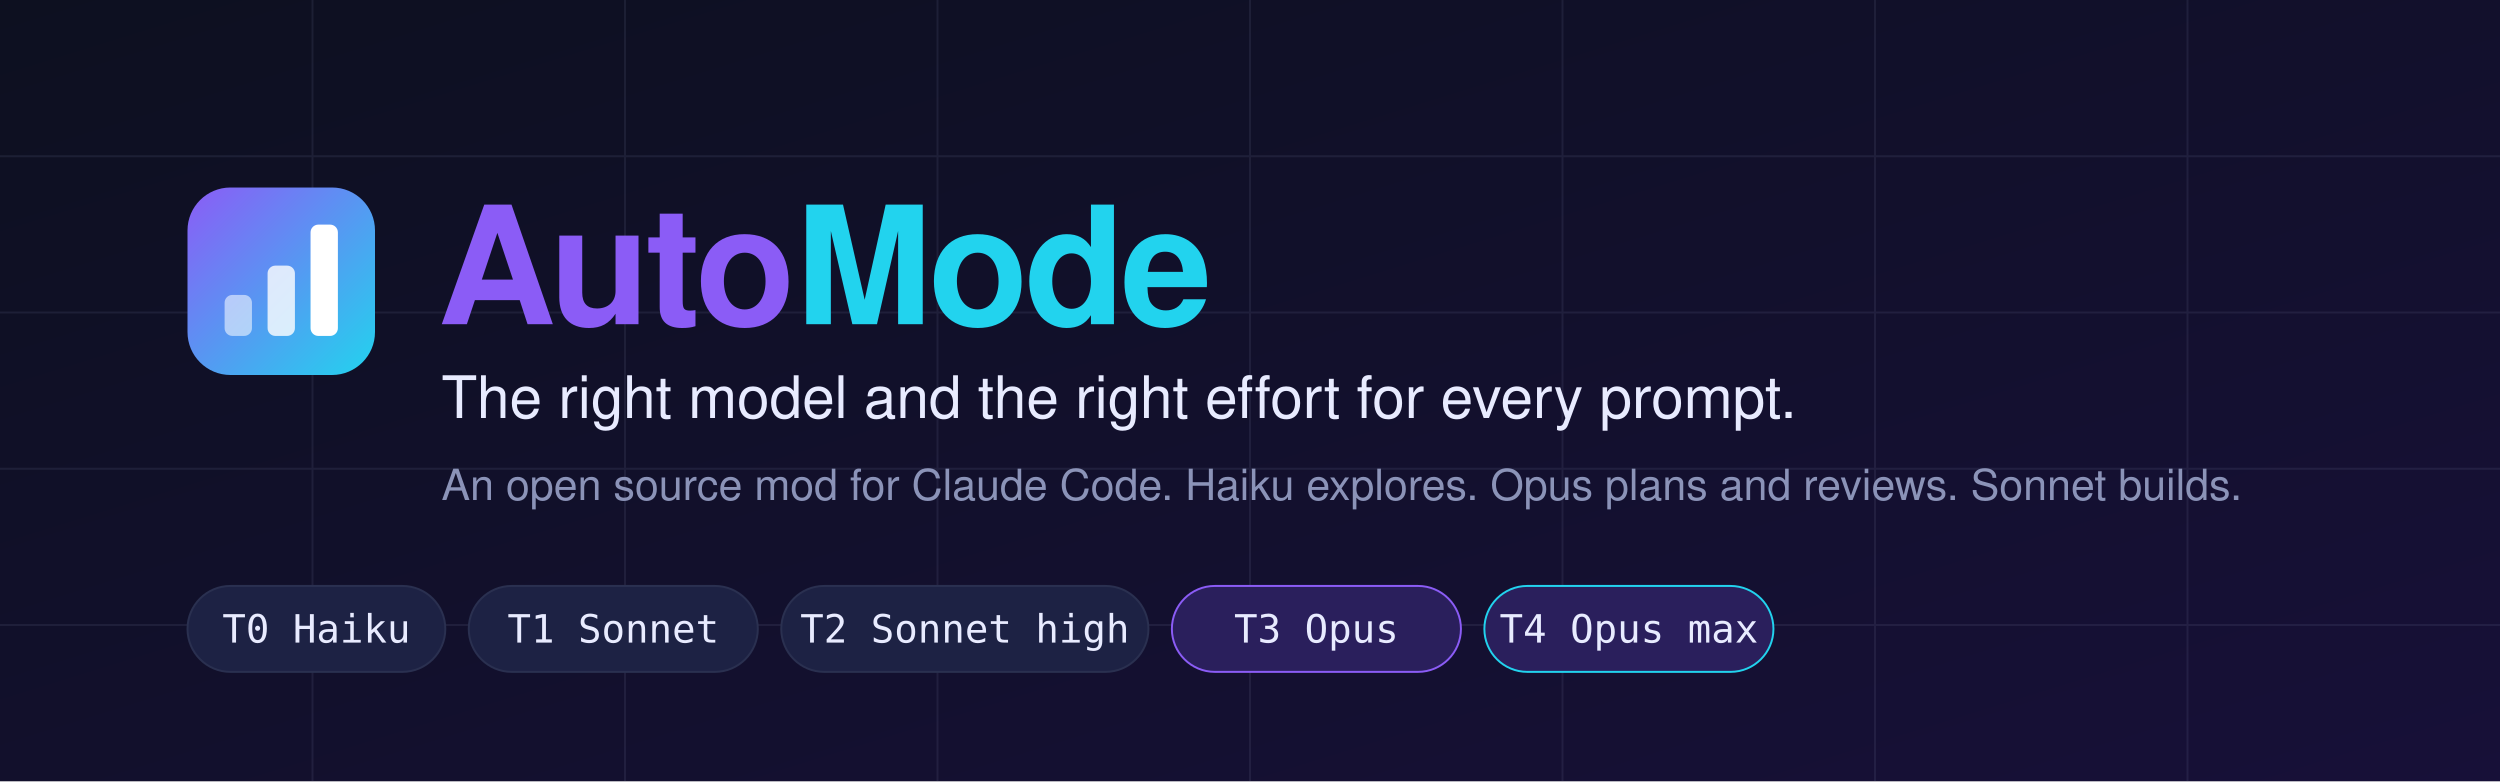
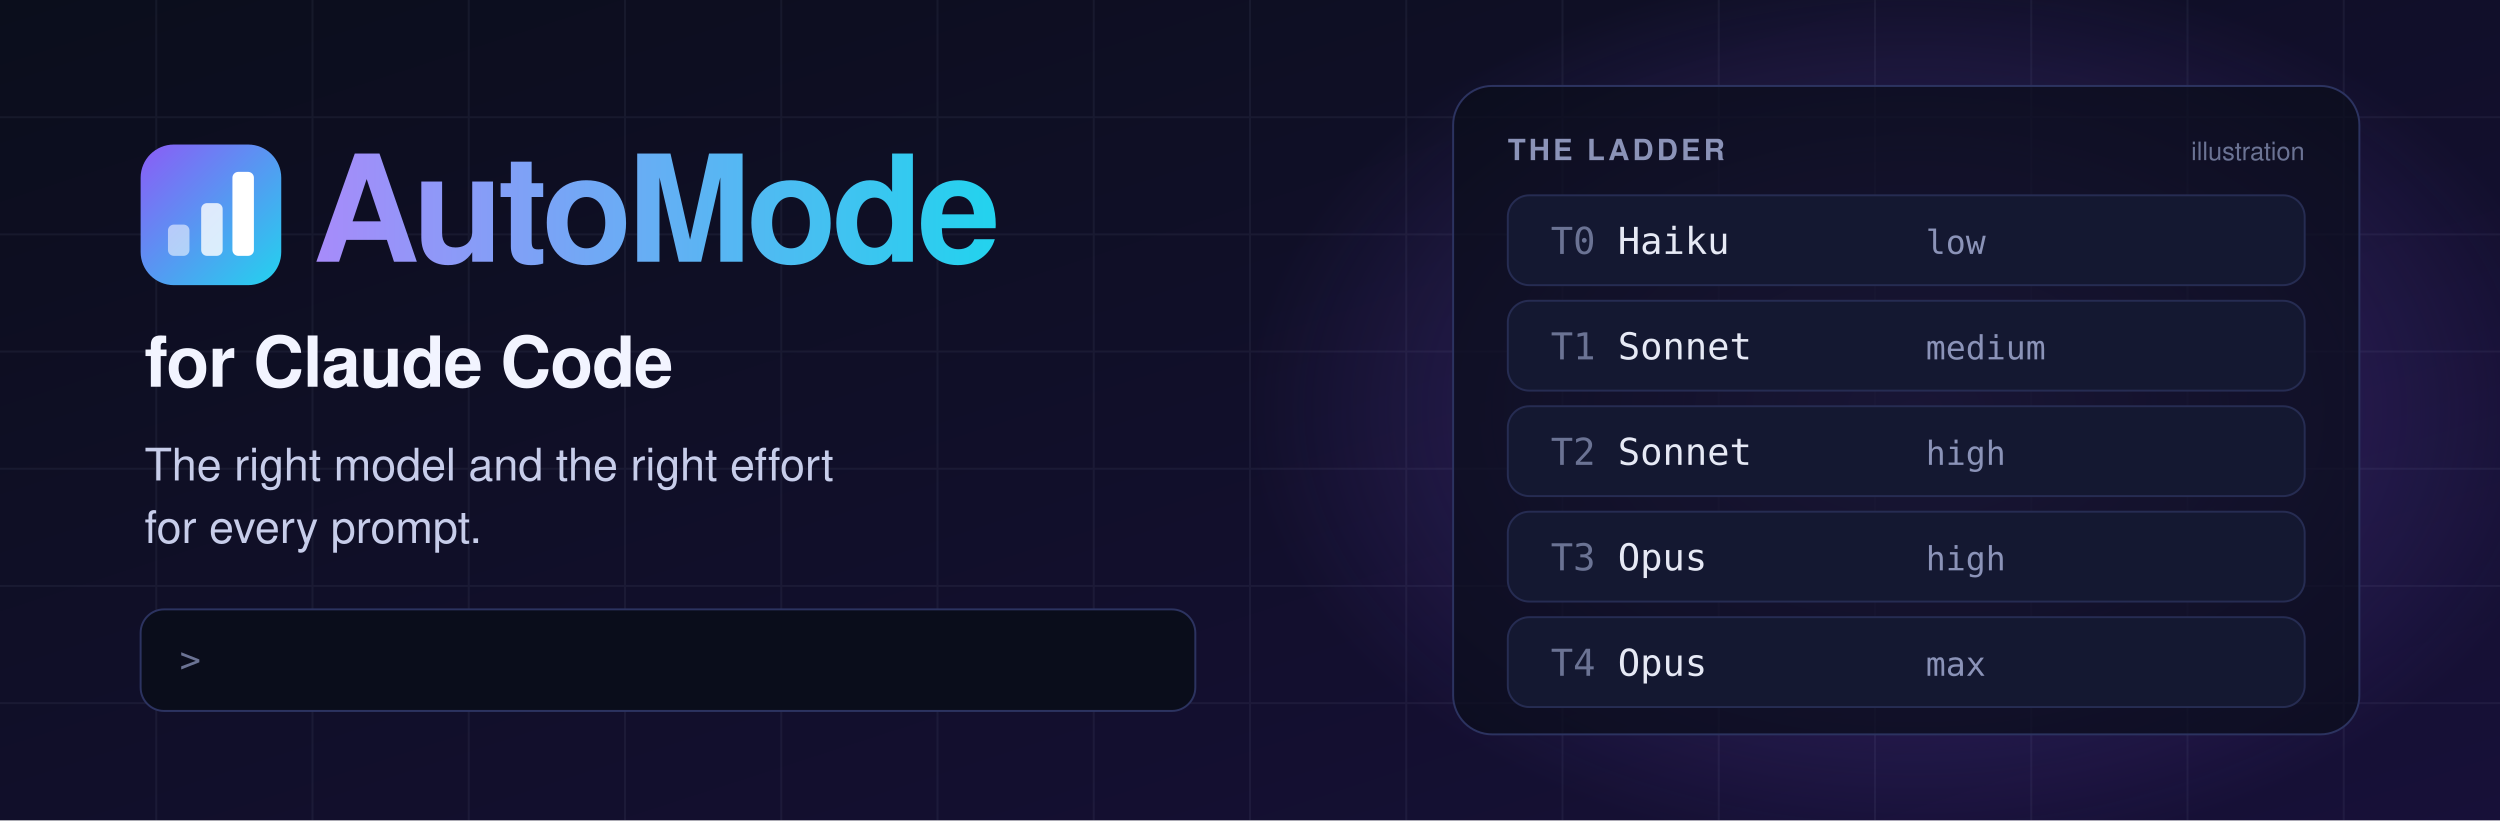
- <svg xmlns="http://www.w3.org/2000/svg" viewBox="0 0 1280 400" width="1280" height="400" role="img" aria-label="AutoMode: the right model and the right effort for every prompt">
+ <svg xmlns="http://www.w3.org/2000/svg" viewBox="0 0 1280 420" width="1280" height="420" role="img" aria-label="AutoMode for Claude Code: the right model and the right effort for every prompt. An animation sends three prompts to different rungs of the ladder, from Haiku low to Opus max.">
  <defs>
    <linearGradient id="bg" x1="0" y1="0" x2="1" y2="1">
-       <stop offset="0" stop-color="#0d1020" />
+       <stop offset="0" stop-color="#0b0e1c" />
      <stop offset="1" stop-color="#171038" />
    </linearGradient>
    <linearGradient id="g" x1="0" y1="0" x2="1" y2="1">
      <stop offset="0" stop-color="#8b5cf6" />
      <stop offset="1" stop-color="#22d3ee" />
    </linearGradient>
+     <linearGradient id="t" x1="0" y1="0" x2="1" y2="0">
+       <stop offset="0" stop-color="#a78bfa" />
+       <stop offset="1" stop-color="#22d3ee" />
+     </linearGradient>
+     <radialGradient id="glow" cx=".5" cy=".5" r=".5">
+       <stop offset="0" stop-color="#8b5cf6" stop-opacity=".38" />
+       <stop offset="1" stop-color="#8b5cf6" stop-opacity="0" />
+     </radialGradient>
+     <filter id="soft" x="-30%" y="-80%" width="160%" height="260%">
+       <feGaussianBlur stdDeviation="12" />
+     </filter>
  </defs>
-   <rect width="1280" height="400" fill="url(#bg)" />
-   <g opacity=".12" stroke="#8b93b8">
-     <path d="M0 80H1280M0 160H1280M0 240H1280M0 320H1280" />
-     <path d="M160 0V400M320 0V400M480 0V400M640 0V400M800 0V400M960 0V400M1120 0V400" />
+   <style>
+     .sans { font-family: -apple-system, BlinkMacSystemFont, 'Segoe UI', Helvetica, Arial, sans-serif; }
+     .mono { font-family: ui-monospace, SFMono-Regular, Menlo, Consolas, monospace; }
+     .a, .b, .c { opacity: 0; animation: 12s infinite both; }
+     .a { animation-name: sceneA; }
+     .b { animation-name: sceneB; }
+     .c { animation-name: sceneC; }
+     .drift { animation: drift 12s ease-in-out infinite; transform-origin: 980px 210px; }
+     .caret { animation: blink 1s steps(2) infinite; }
+     @keyframes sceneA { 0%, 2% { opacity: 0 } 5%, 29% { opacity: 1 } 32%, 100% { opacity: 0 } }
+     @keyframes sceneB { 0%, 35% { opacity: 0 } 38%, 62% { opacity: 1 } 65%, 100% { opacity: 0 } }
+     @keyframes sceneC { 0%, 68% { opacity: 0 } 71%, 96% { opacity: 1 } 99%, 100% { opacity: 0 } }
+     @keyframes drift { 0%, 100% { transform: scale(1) } 50% { transform: scale(1.14) } }
+     @keyframes blink { 0% { opacity: 1 } 100% { opacity: 0 } }
+     @media (prefers-reduced-motion: reduce) {
+       .a, .b, .drift, .caret { animation: none; }
+       .c { animation: none; opacity: 1; }
+     }
+   </style>
+   <rect width="1280" height="420" fill="url(#bg)" />
+   <g opacity=".07" stroke="#aab2d8">
+     <path d="M0 60H1280M0 120H1280M0 180H1280M0 240H1280M0 300H1280M0 360H1280" />
+     <path d="M80 0V420M160 0V420M240 0V420M320 0V420M400 0V420M480 0V420M560 0V420M640 0V420M720 0V420M800 0V420M880 0V420M960 0V420M1040 0V420M1120 0V420M1200 0V420" />
  </g>
-   <g transform="translate(96 96)">
-     <rect width="96" height="96" rx="22" fill="url(#g)" />
-     <rect x="19" y="55" width="14" height="21" rx="4" fill="#fff" opacity=".55" />
-     <rect x="41" y="40" width="14" height="36" rx="4" fill="#fff" opacity=".8" />
-     <rect x="63" y="19" width="14" height="57" rx="4" fill="#fff" />
+   <ellipse class="drift" cx="980" cy="210" rx="340" ry="230" fill="url(#glow)" />
+   <g transform="translate(72 74)">
+     <rect width="72" height="72" rx="17" fill="url(#g)" />
+     <rect x="14" y="41" width="11" height="16" rx="3" fill="#fff" opacity=".55" />
+     <rect x="31" y="30" width="11" height="27" rx="3" fill="#fff" opacity=".8" />
+     <rect x="47" y="14" width="11" height="43" rx="3" fill="#fff" />
  </g>
-   <g font-family="-apple-system,BlinkMacSystemFont,'Segoe UI',Helvetica,Arial,sans-serif">
-     <text x="224" y="166" font-size="84" font-weight="700" letter-spacing="-2" fill="#8b5cf6">Auto<tspan fill="#22d3ee">Mode</tspan>
-     </text>
-     <text x="226" y="214" font-size="30" fill="#e8ebff">The right model and the right effort for every prompt.</text>
-     <text x="226" y="256" font-size="22" fill="#8b93b8">An open source mod for Claude Code. Haiku explores. Opus plans and reviews. Sonnet builds.</text>
+   <text class="sans" x="160" y="134" font-size="76" font-weight="800" letter-spacing="-2.5" fill="url(#t)">AutoMode</text>
+   <text class="sans" x="74" y="198" font-size="36" font-weight="600" letter-spacing="-.5" fill="#f2f4ff">for Claude Code</text>
+   <text class="sans" x="74" y="246" font-size="23" fill="#c7cdea">The right model and the right effort</text>
+   <text class="sans" x="74" y="278" font-size="23" fill="#c7cdea">for every prompt.</text>
+   <rect x="72" y="312" width="540" height="52" rx="12" fill="#0a0d1b" stroke="#2c3360" />
+   <text class="mono" x="92" y="344" font-size="18" fill="#6b7394">&gt;</text>
+   <g class="mono" font-size="18" fill="#f2f4ff">
+     <text class="a" x="114" y="344">what does -r do in cp?</text>
+     <text class="b" x="114" y="344">refactor the importer to stream rows</text>
+     <text class="c" x="114" y="344">move sessions to signed JWTs</text>
  </g>
-   <g font-family="ui-monospace,SFMono-Regular,Menlo,Consolas,monospace" font-size="20" fill="#e8ebff">
-     <rect x="96" y="300" width="132" height="44" rx="22" fill="#1d2244" stroke="#2a3050" />
-     <text x="162" y="329" text-anchor="middle">T0 Haiku</text>
-     <rect x="240" y="300" width="148" height="44" rx="22" fill="#1d2244" stroke="#2a3050" />
-     <text x="314" y="329" text-anchor="middle">T1 Sonnet</text>
-     <rect x="400" y="300" width="188" height="44" rx="22" fill="#1d2244" stroke="#2a3050" />
-     <text x="494" y="329" text-anchor="middle">T2 Sonnet high</text>
-     <rect x="600" y="300" width="148" height="44" rx="22" fill="#2a1f5c" stroke="#8b5cf6" />
-     <text x="674" y="329" text-anchor="middle">T3 Opus</text>
-     <rect x="760" y="300" width="148" height="44" rx="22" fill="#2a1f5c" stroke="#22d3ee" />
-     <text x="834" y="329" text-anchor="middle">T4 Opus max</text>
+   <g class="sans">
+     <rect x="744" y="44" width="464" height="332" rx="20" fill="#0a0d1b" fill-opacity=".72" stroke="#2c3360" />
+     <text x="772" y="82" font-size="15" font-weight="600" letter-spacing="1.6" fill="#8b93b8">THE LADDER</text>
+     <text x="1180" y="82" text-anchor="end" font-size="13" fill="#6b7394">illustration</text>
+   </g>
+   <g class="mono" font-size="19">
+     <g fill="#141831" stroke="#262c52">
+       <rect x="772" y="100" width="408" height="46" rx="11" />
+       <rect x="772" y="154" width="408" height="46" rx="11" />
+       <rect x="772" y="208" width="408" height="46" rx="11" />
+       <rect x="772" y="262" width="408" height="46" rx="11" />
+       <rect x="772" y="316" width="408" height="46" rx="11" />
+     </g>
+     <rect class="a" x="772" y="100" width="408" height="46" rx="11" fill="#22d3ee" fill-opacity=".45" filter="url(#soft)" />
+     <rect class="a" x="772" y="100" width="408" height="46" rx="11" fill="#10303f" stroke="#22d3ee" stroke-width="2" />
+     <rect class="b" x="772" y="208" width="408" height="46" rx="11" fill="#60a5fa" fill-opacity=".45" filter="url(#soft)" />
+     <rect class="b" x="772" y="208" width="408" height="46" rx="11" fill="#14284d" stroke="#60a5fa" stroke-width="2" />
+     <rect class="c" x="772" y="262" width="408" height="46" rx="11" fill="#8b5cf6" fill-opacity=".5" filter="url(#soft)" />
+     <rect class="c" x="772" y="262" width="408" height="46" rx="11" fill="#2a1f5c" stroke="#a78bfa" stroke-width="2" />
+     <g fill="#e6e9f5">
+       <text x="794" y="130">
+         <tspan fill="#6b7394">T0</tspan>  Haiku</text>
+       <text x="794" y="184">
+         <tspan fill="#6b7394">T1</tspan>  Sonnet</text>
+       <text x="794" y="238">
+         <tspan fill="#6b7394">T2</tspan>  Sonnet</text>
+       <text x="794" y="292">
+         <tspan fill="#6b7394">T3</tspan>  Opus</text>
+       <text x="794" y="346">
+         <tspan fill="#6b7394">T4</tspan>  Opus</text>
+     </g>
+     <g fill="#8b93b8" font-size="17">
+       <text x="986" y="130">low</text>
+       <text x="986" y="184">medium</text>
+       <text x="986" y="238">high</text>
+       <text x="986" y="292">high</text>
+       <text x="986" y="346">max</text>
+     </g>
+     <g font-size="15" text-anchor="end">
+       <text class="a" x="1164" y="129" fill="#67e8f9">quick fact</text>
+       <text class="b" x="1164" y="237" fill="#93c5fd">edit</text>
+       <text class="c" x="1164" y="291" fill="#c4b5fd">risk: review</text>
+     </g>
  </g>
</svg>
